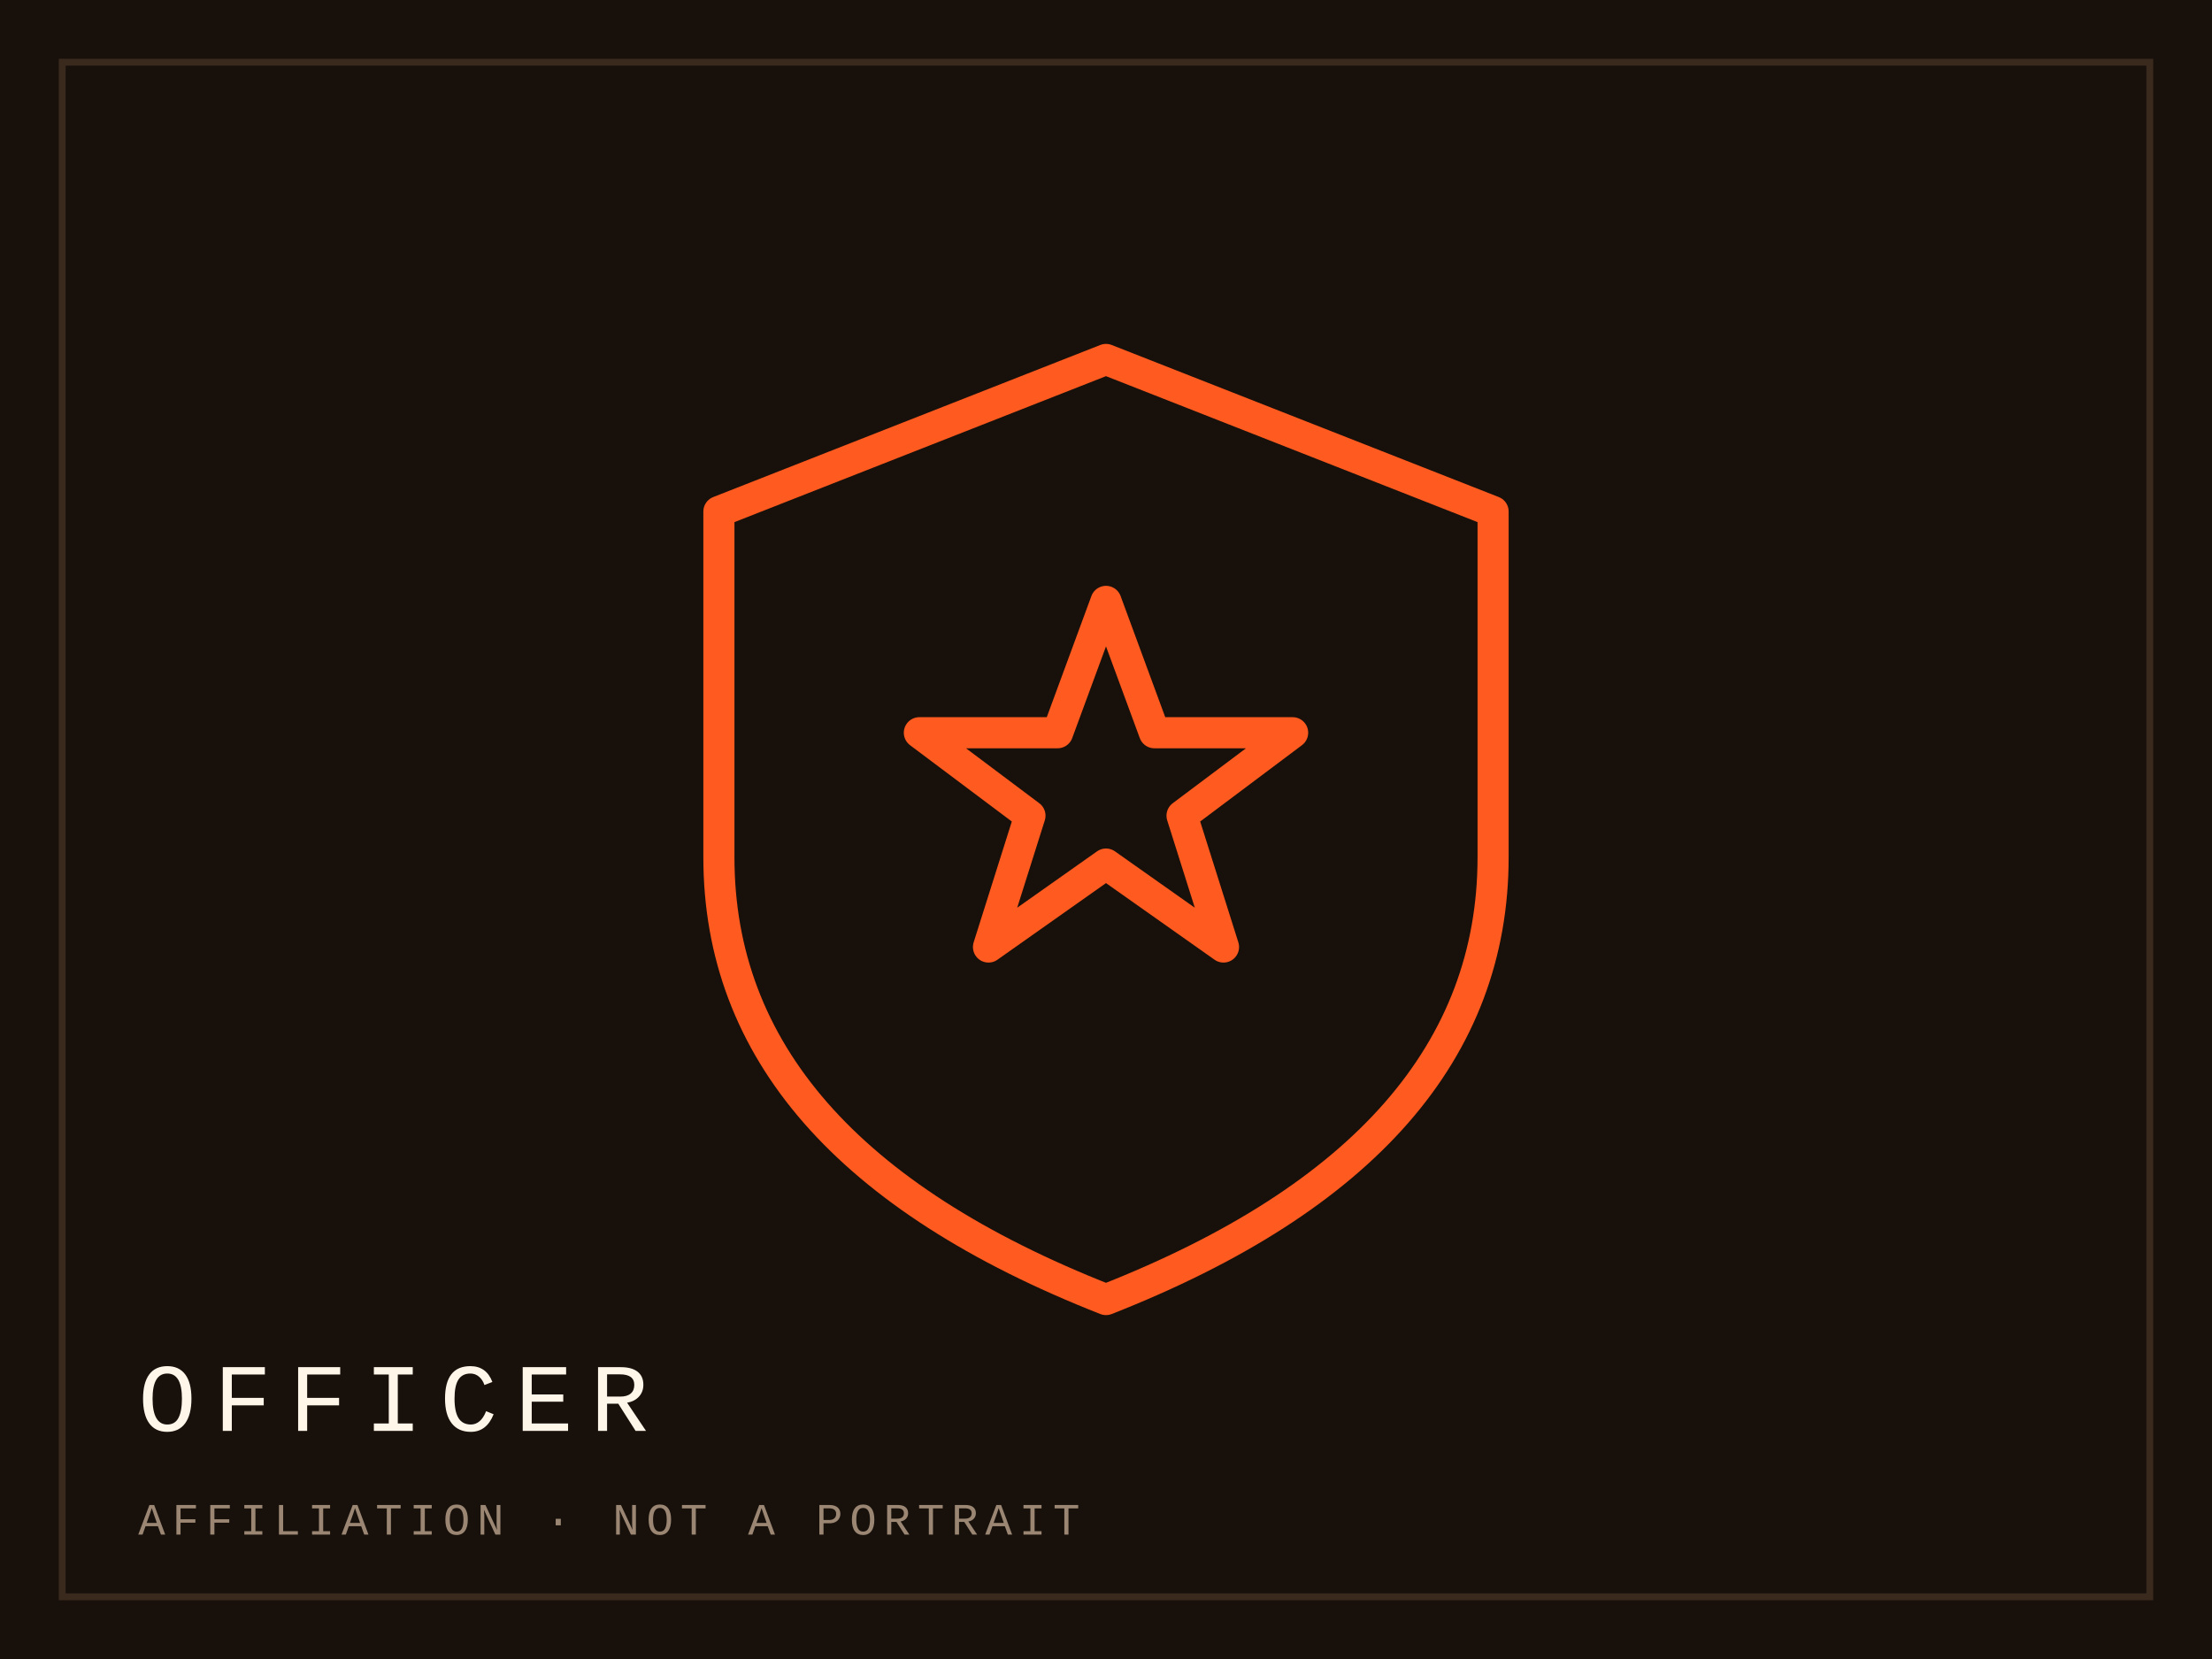
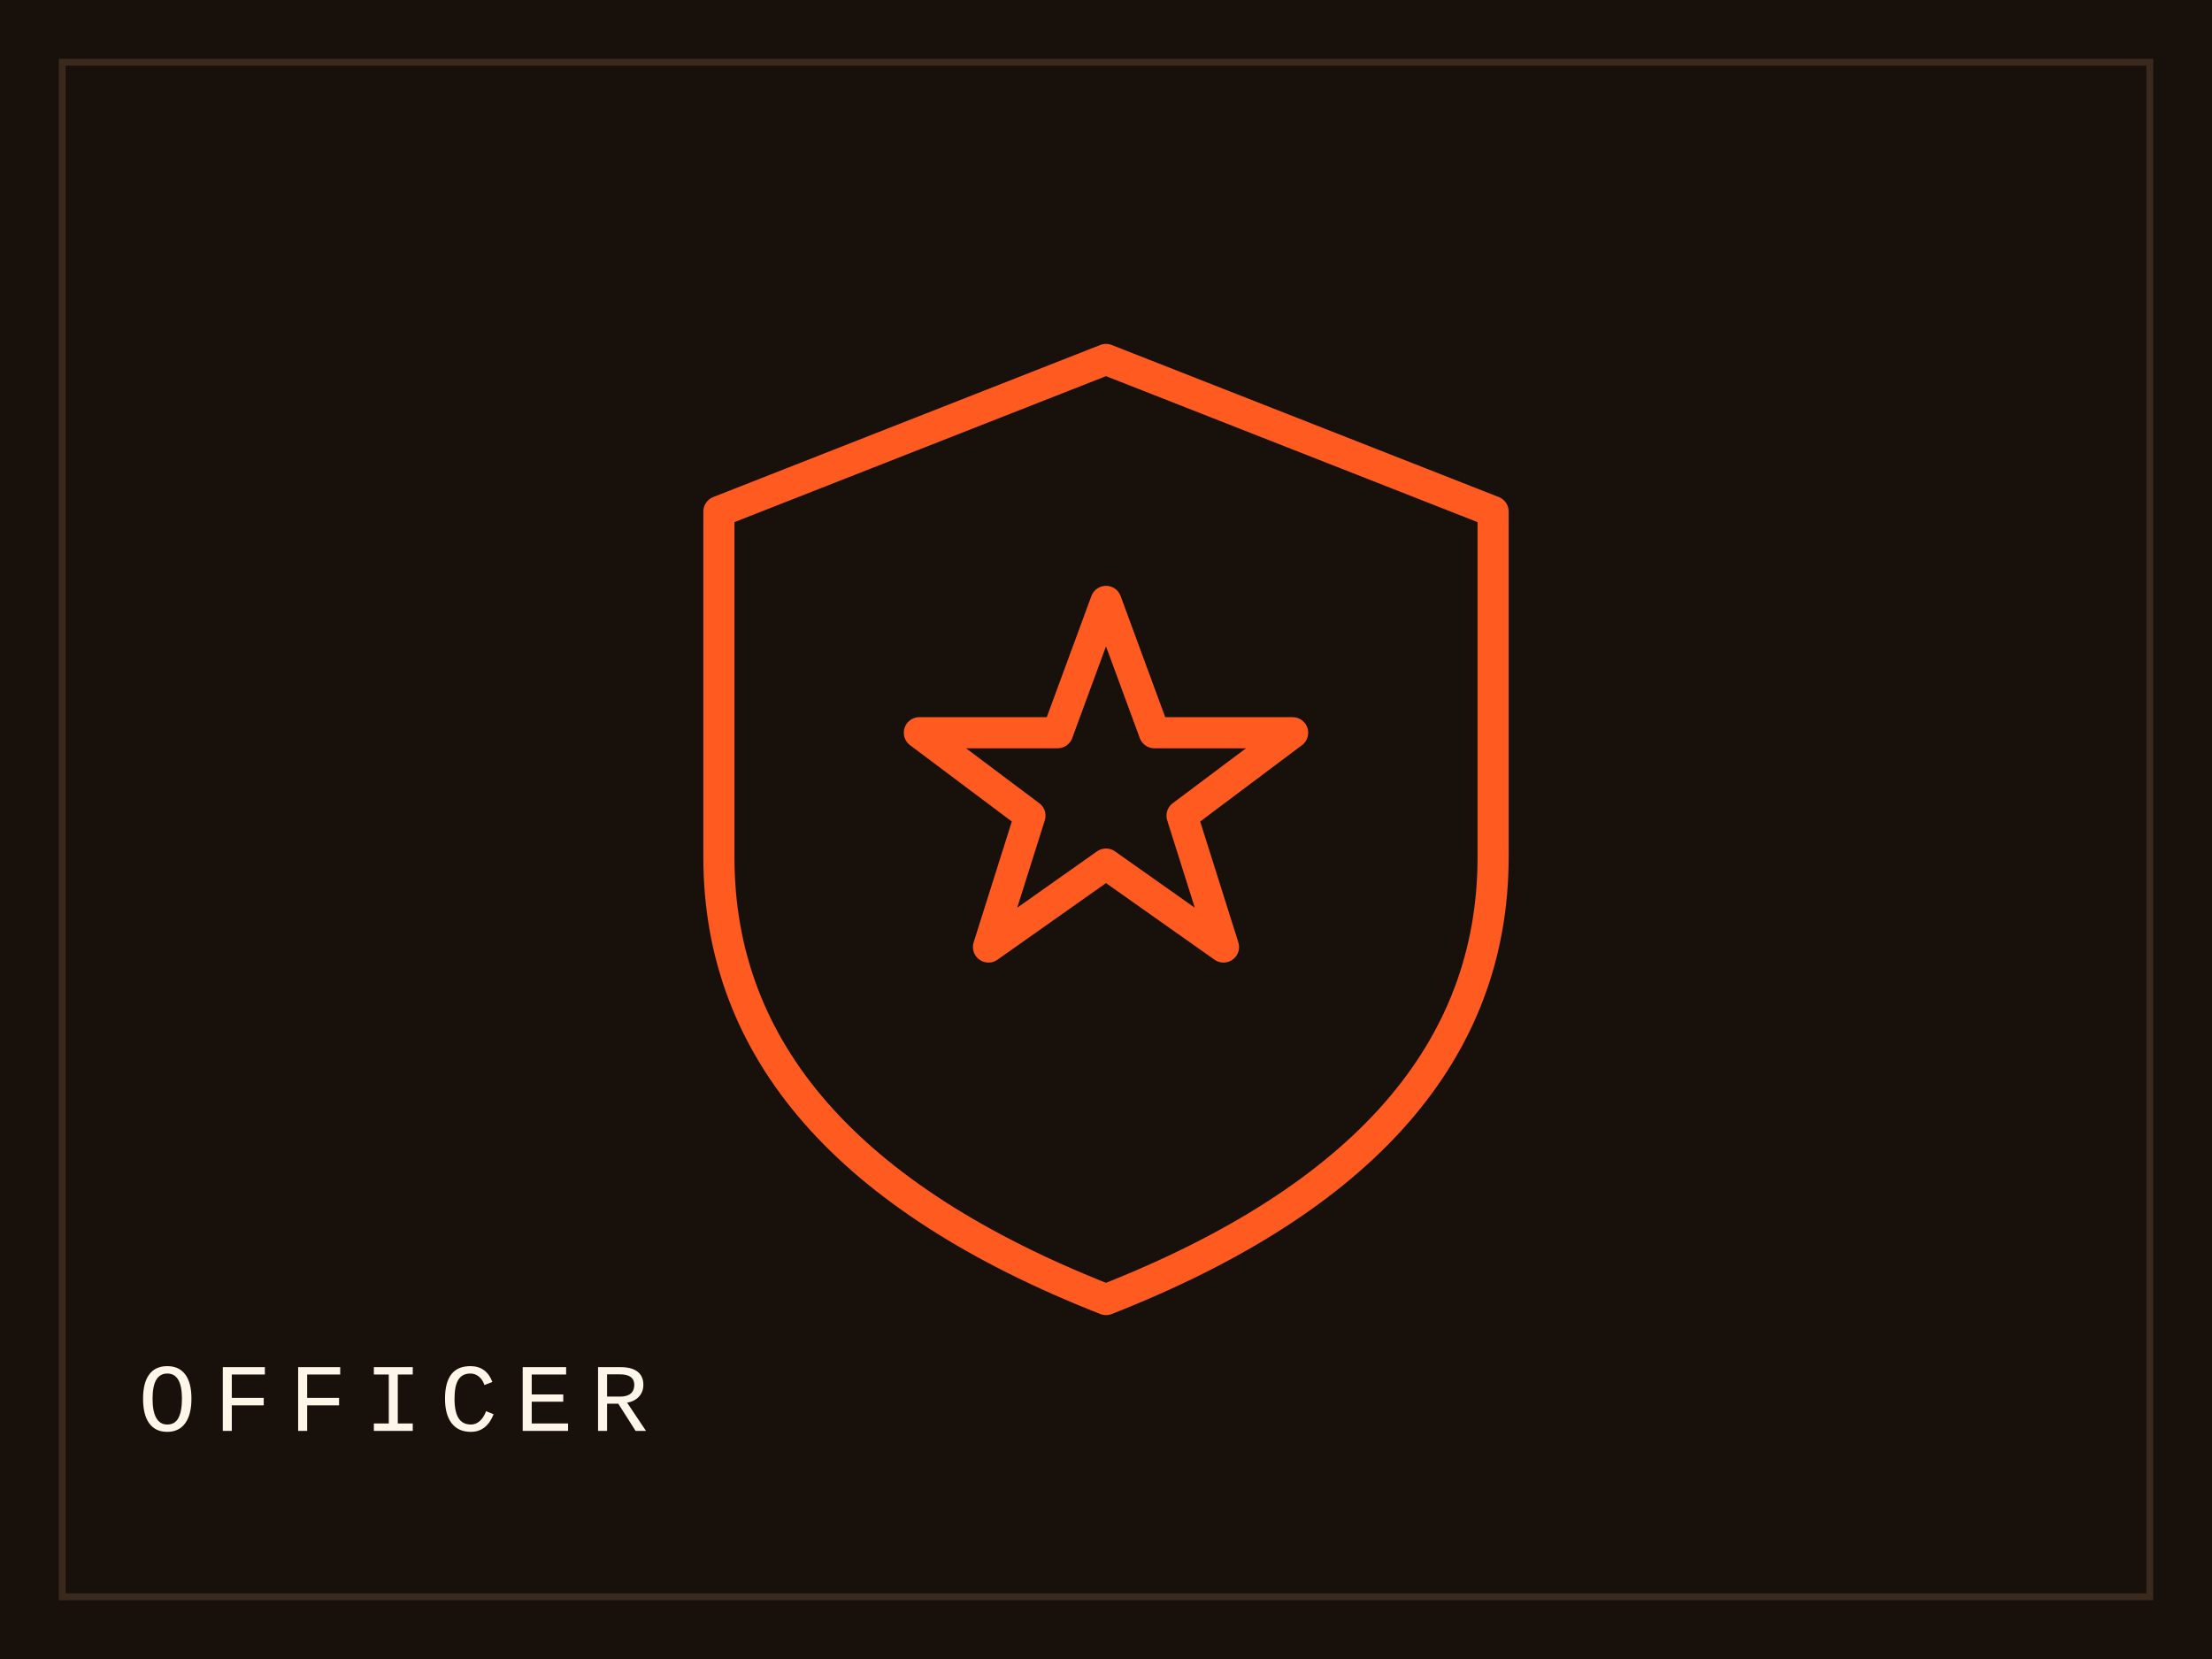
- <svg xmlns="http://www.w3.org/2000/svg" viewBox="0 0 640 480" role="img" aria-label="OFFICER affiliation mark">
+ <svg xmlns="http://www.w3.org/2000/svg" viewBox="0 0 640 480" role="img" aria-label="OFFICER mark">
  <rect width="640" height="480" fill="#17100b" />
  <rect x="18" y="18" width="604" height="444" fill="none" stroke="#3a2a1e" stroke-width="2" />
  <g fill="none" stroke="#ff5a1f" stroke-width="9" stroke-linecap="round" stroke-linejoin="round">
    <path d="M320 104 L432 148 V248 Q432 332 320 376 Q208 332 208 248 V148 Z" />
    <path d="M320 174 L334 212 L374 212 L342 236 L354 274 L320 250 L286 274 L298 236 L266 212 L306 212 Z" />
  </g>
  <text x="40" y="414" fill="#fff6ea" font-family="'Courier New', monospace" font-size="28" letter-spacing="5">OFFICER</text>
-   <text x="40" y="444" fill="#9a8672" font-family="'Courier New', monospace" font-size="13" letter-spacing="2">AFFILIATION · NOT A PORTRAIT</text>
</svg>
